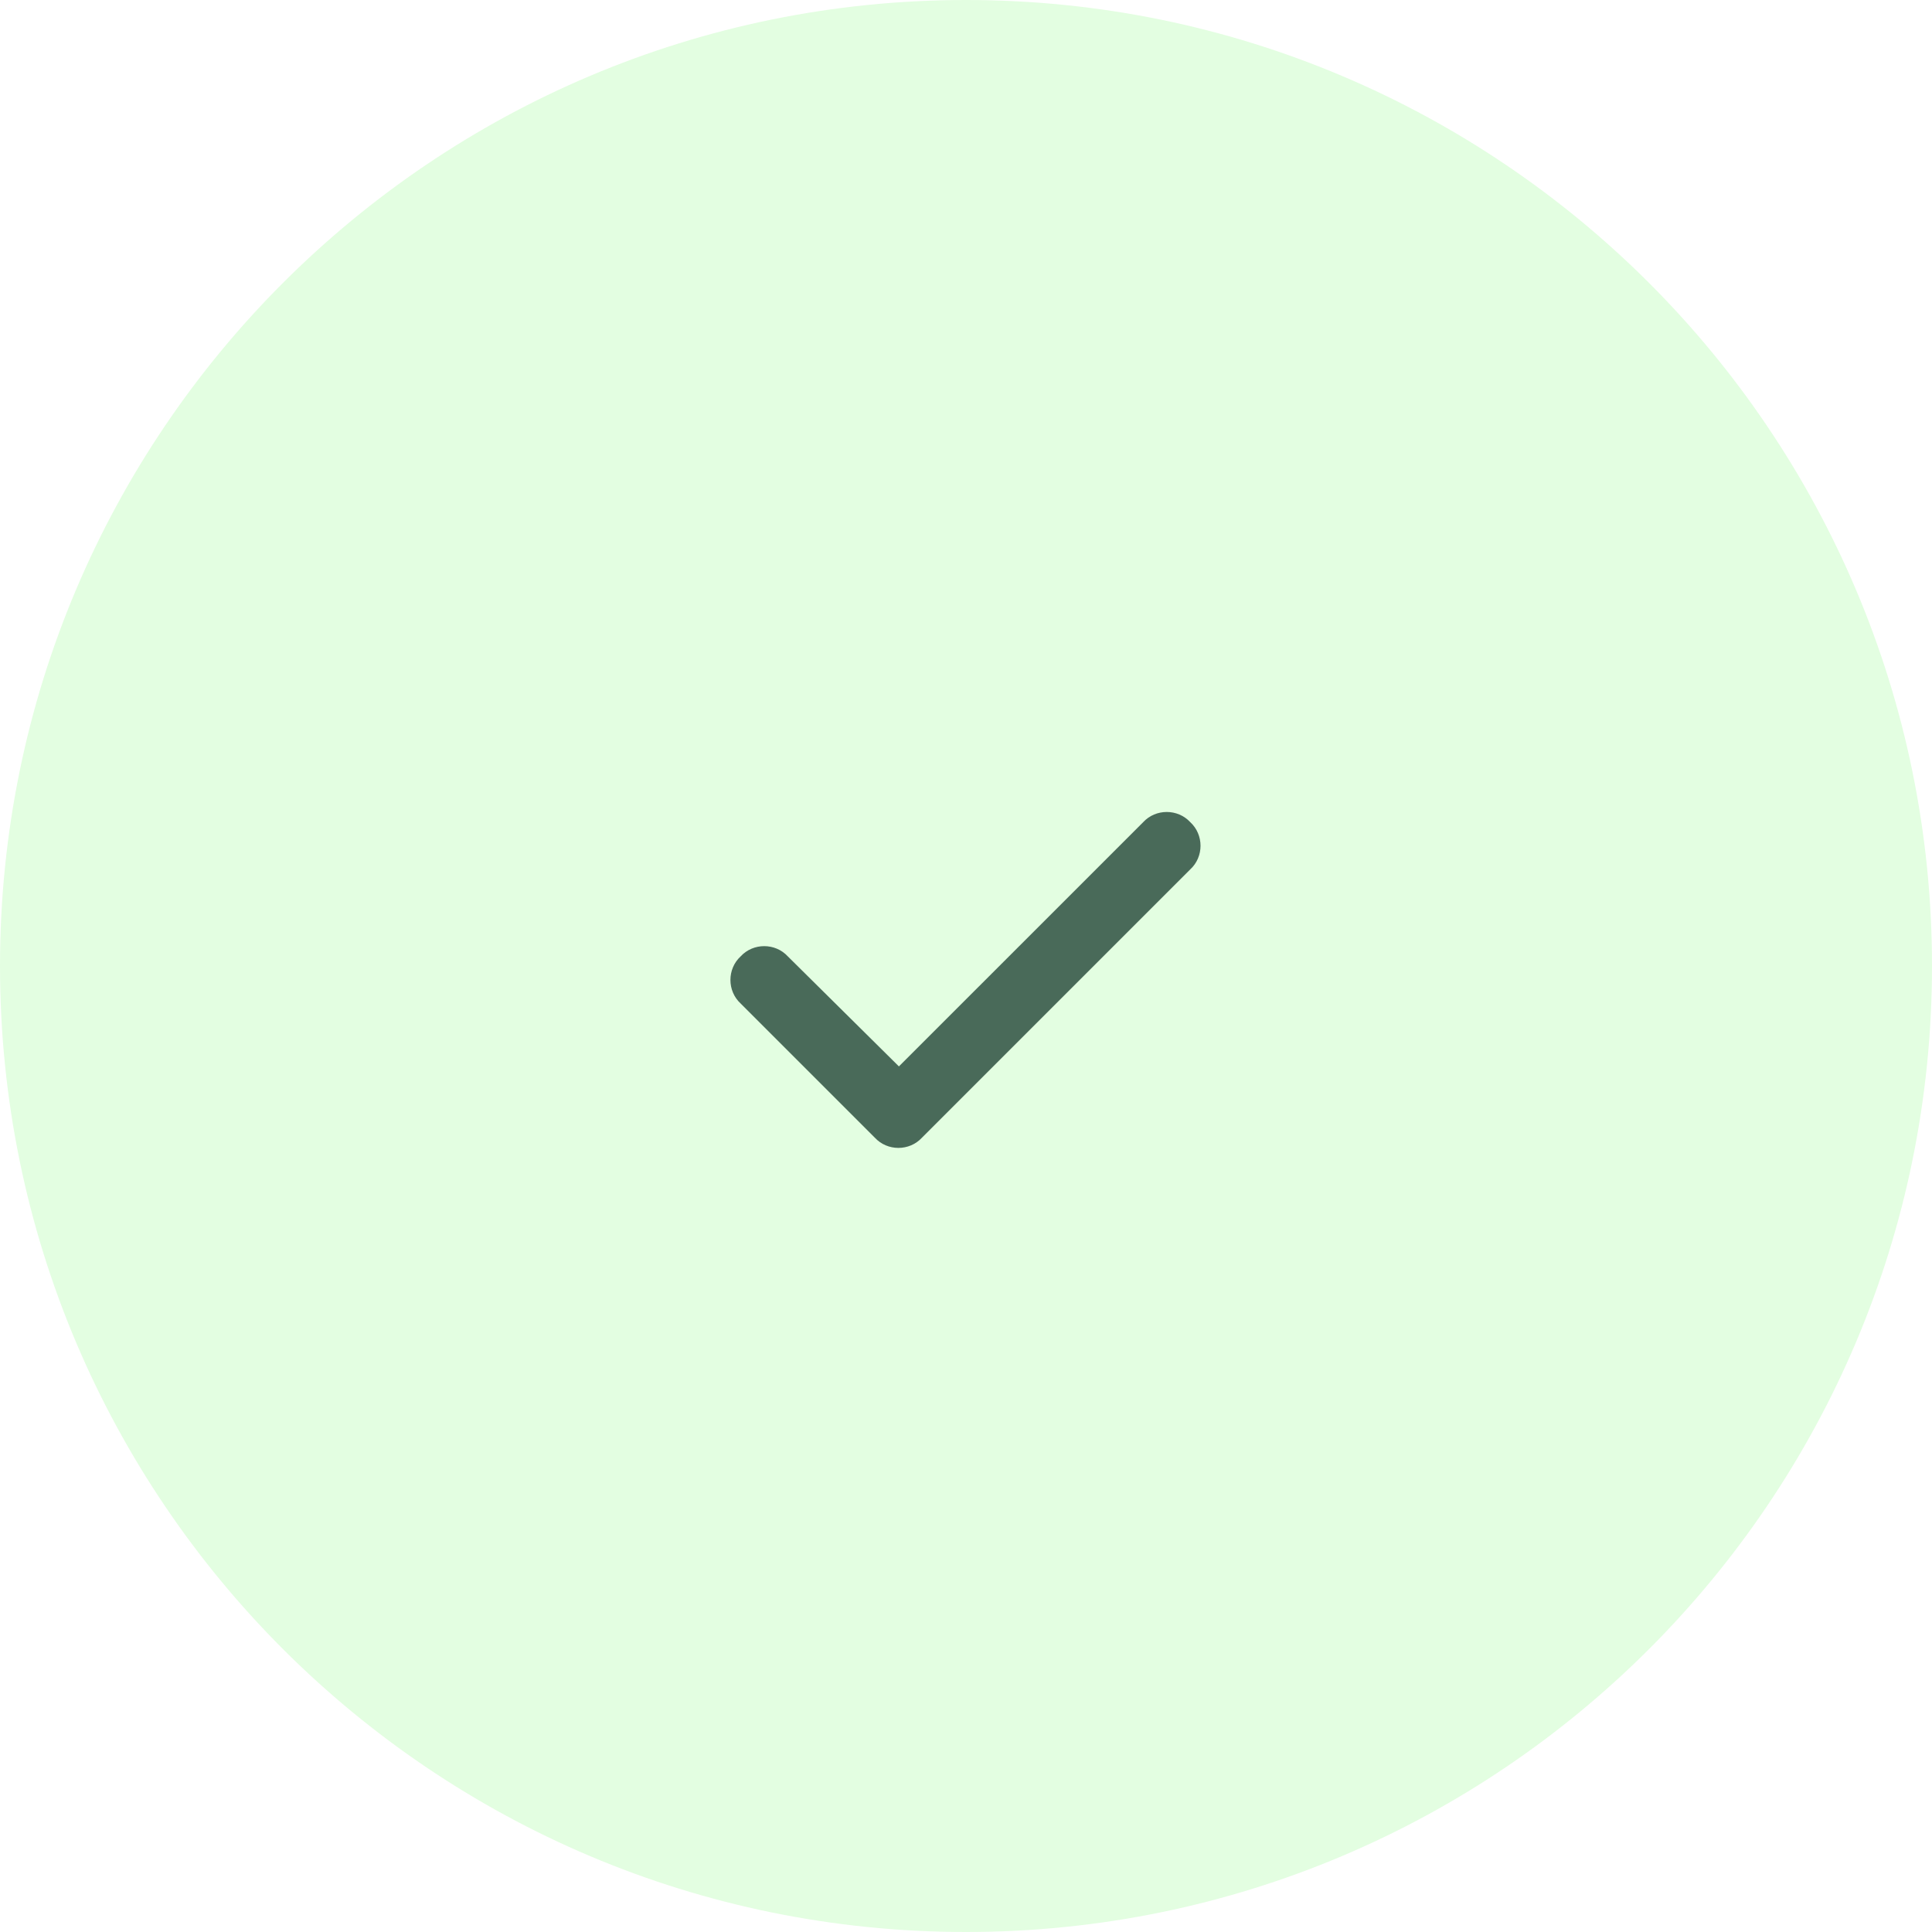
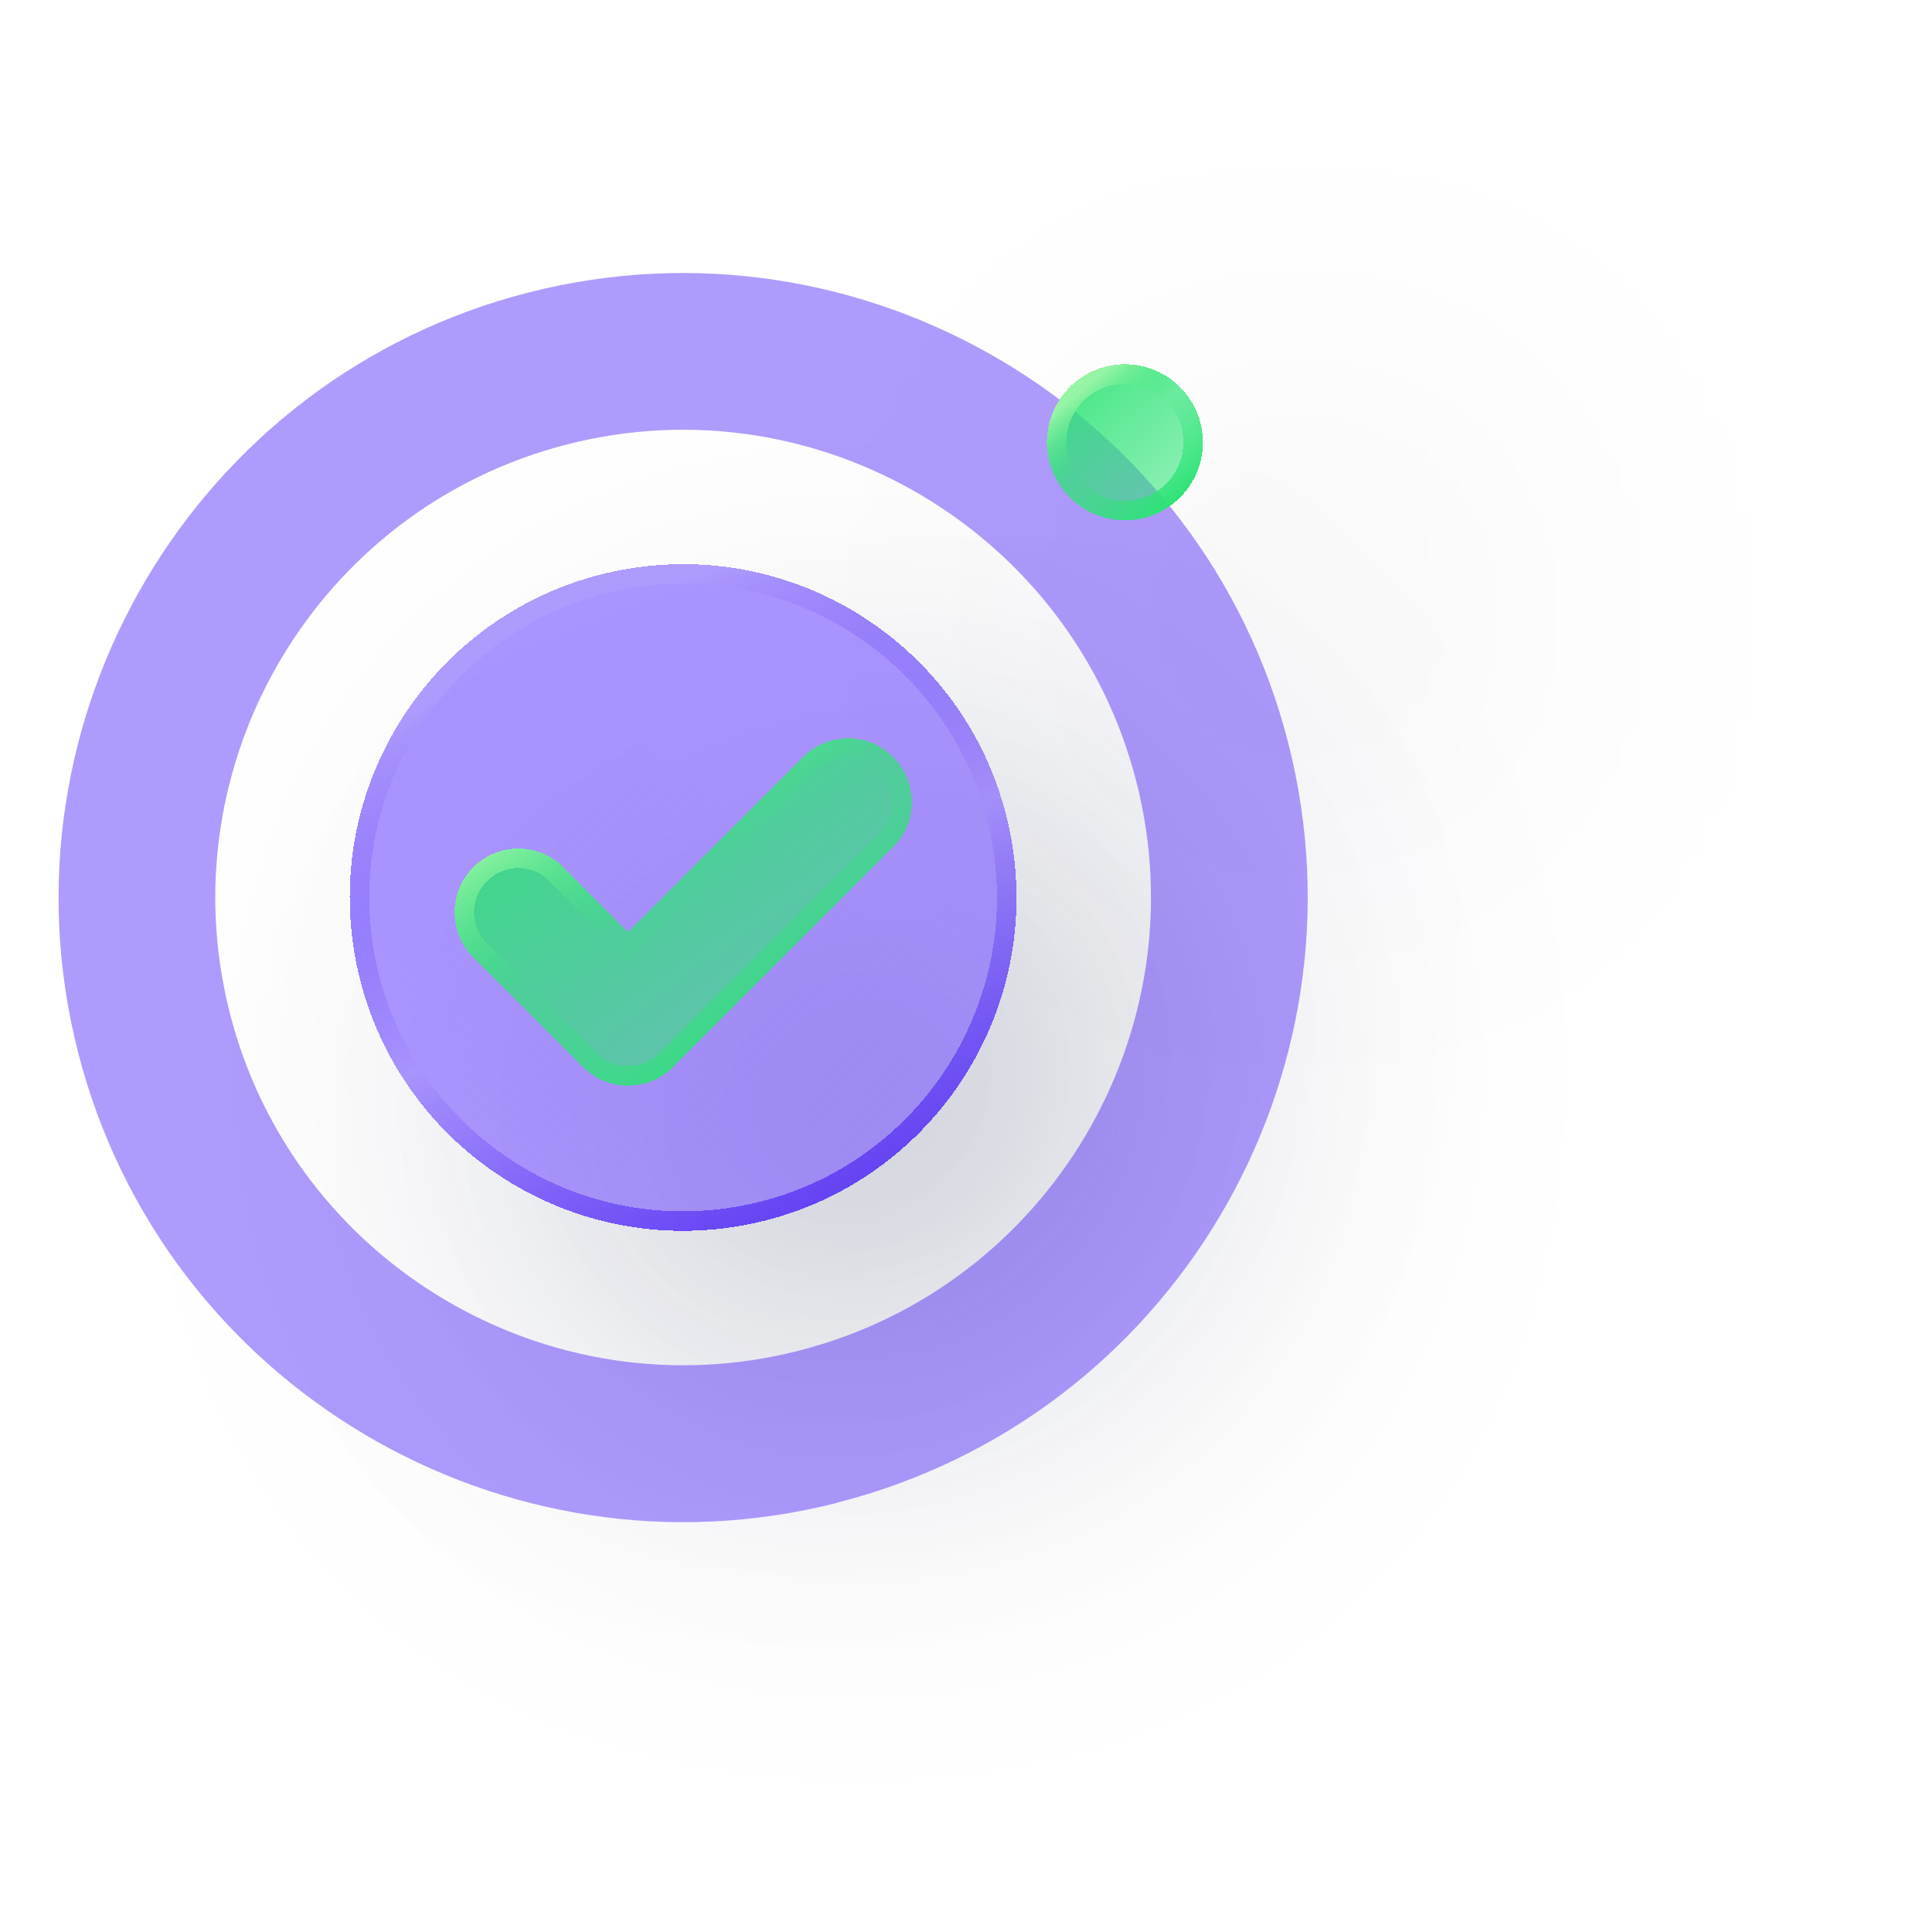
- <svg xmlns="http://www.w3.org/2000/svg" width="72" height="72" viewBox="0 0 72 72" fill="none">
-   <rect width="72" height="72" rx="36" fill="#E3FEE1" />
-   <path d="M44.359 30.641C44.867 31.109 44.867 31.93 44.359 32.398L34.359 42.398C33.891 42.906 33.07 42.906 32.602 42.398L27.602 37.398C27.094 36.93 27.094 36.109 27.602 35.641C28.07 35.133 28.891 35.133 29.359 35.641L33.5 39.742L42.602 30.641C43.07 30.133 43.891 30.133 44.359 30.641Z" fill="#496A59" />
+ <svg xmlns="http://www.w3.org/2000/svg" width="98" height="99" viewBox="0 0 98 99" fill="none">
+   <g filter="url(#filter0_bd_1472_3073)">
+     <path d="M37.539 62.879C46.867 61.476 53.291 52.778 51.889 43.451C50.486 34.123 41.788 27.699 32.46 29.101C23.133 30.504 16.709 39.202 18.111 48.529C19.514 57.857 28.212 64.281 37.539 62.879Z" fill="url(#paint0_linear_1472_3073)" shape-rendering="crispEdges" />
+     <path d="M51.394 43.525C52.755 52.579 46.519 61.023 37.465 62.384C28.411 63.746 19.967 57.509 18.606 48.455C17.244 39.401 23.48 30.957 32.535 29.596C41.589 28.234 50.033 34.471 51.394 43.525Z" stroke="url(#paint1_linear_1472_3073)" shape-rendering="crispEdges" />
+   </g>
+   <path opacity="0.5" d="M42.908 77.004C25.814 81.364 8.355 70.999 3.996 53.906C-0.363 36.812 9.998 19.344 27.092 14.985C44.186 10.626 61.645 20.99 66.004 38.083C70.364 55.177 59.999 72.637 42.906 76.996L42.908 77.004ZM29.076 22.767C16.271 26.032 8.51 39.108 11.775 51.913C15.041 64.718 28.116 72.48 40.921 69.214C53.727 65.949 61.488 52.873 58.223 40.068C54.957 27.263 41.882 19.501 29.076 22.767Z" fill="#5F38FB" />
+   <g filter="url(#filter1_bd_1472_3073)">
+     <path d="M32.181 55.636C31.315 55.636 30.485 55.297 29.878 54.681L24.248 49.051C22.972 47.775 22.972 45.714 24.248 44.438C25.524 43.162 27.585 43.162 28.861 44.438L32.181 47.757L41.148 38.789C42.424 37.514 44.485 37.514 45.761 38.789C47.037 40.066 47.037 42.127 45.761 43.403L34.492 54.672C33.876 55.288 33.055 55.627 32.189 55.627L32.181 55.636Z" fill="url(#paint2_linear_1472_3073)" shape-rendering="crispEdges" />
+     <path d="M30.235 54.33L30.232 54.328L24.602 48.697C23.521 47.617 23.521 45.872 24.602 44.791C25.682 43.711 27.427 43.711 28.508 44.791L31.827 48.111L32.181 48.464L32.534 48.111L41.502 39.143C42.582 38.062 44.327 38.062 45.408 39.143C46.488 40.224 46.488 41.968 45.408 43.049L34.138 54.319C33.616 54.841 32.922 55.127 32.189 55.127H31.982L31.98 55.129C31.319 55.082 30.698 54.801 30.235 54.33Z" stroke="url(#paint3_linear_1472_3073)" shape-rendering="crispEdges" />
+   </g>
+   <g filter="url(#filter2_bd_1472_3073)">
+     <animateTransform attributeName="transform" attributeType="XML" type="rotate" from="0 33 42.071" to="360 43 52.071" dur="2s" repeatCount="indefinite" />
+     <path d="M57.633 26.66C59.84 26.66 61.63 24.87 61.63 22.662C61.63 20.454 59.84 18.665 57.633 18.665C55.425 18.665 53.635 20.454 53.635 22.662C53.635 24.87 55.425 26.66 57.633 26.66Z" fill="url(#paint4_linear_1472_3073)" shape-rendering="crispEdges" />
+     <path d="M61.13 22.662C61.13 24.594 59.564 26.16 57.633 26.16C55.701 26.16 54.135 24.594 54.135 22.662C54.135 20.731 55.701 19.165 57.633 19.165C59.564 19.165 61.13 20.731 61.13 22.662Z" stroke="url(#paint5_linear_1472_3073)" shape-rendering="crispEdges" />
+   </g>
+   <defs>
+     <filter id="filter0_bd_1472_3073" x="0.073" y="11.063" width="87.699" height="87.7" filterUnits="userSpaceOnUse" color-interpolation-filters="sRGB">
+       <feFlood flood-opacity="0" result="BackgroundImageFix" />
+       <feGaussianBlur in="BackgroundImageFix" stdDeviation="1.338" />
+       <feComposite in2="SourceAlpha" operator="in" result="effect1_backgroundBlur_1472_3073" />
+       <feColorMatrix in="SourceAlpha" type="matrix" values="0 0 0 0 0 0 0 0 0 0 0 0 0 0 0 0 0 0 127 0" result="hardAlpha" />
+       <feOffset dx="8.923" dy="8.923" />
+       <feGaussianBlur stdDeviation="13.384" />
+       <feComposite in2="hardAlpha" operator="out" />
+       <feColorMatrix type="matrix" values="0 0 0 0 0.004 0 0 0 0 0.055 0 0 0 0 0.243 0 0 0 0.14 0" />
+       <feBlend mode="normal" in2="effect1_backgroundBlur_1472_3073" result="effect2_dropShadow_1472_3073" />
+       <feBlend mode="normal" in="SourceGraphic" in2="effect2_dropShadow_1472_3073" result="shape" />
+     </filter>
+     <filter id="filter1_bd_1472_3073" x="5.445" y="19.987" width="76.965" height="71.341" filterUnits="userSpaceOnUse" color-interpolation-filters="sRGB">
+       <feFlood flood-opacity="0" result="BackgroundImageFix" />
+       <feGaussianBlur in="BackgroundImageFix" stdDeviation="8.923" />
+       <feComposite in2="SourceAlpha" operator="in" result="effect1_backgroundBlur_1472_3073" />
+       <feColorMatrix in="SourceAlpha" type="matrix" values="0 0 0 0 0 0 0 0 0 0 0 0 0 0 0 0 0 0 127 0" result="hardAlpha" />
+       <feOffset dx="8.923" dy="8.923" />
+       <feGaussianBlur stdDeviation="13.384" />
+       <feComposite in2="hardAlpha" operator="out" />
+       <feColorMatrix type="matrix" values="0 0 0 0 0.004 0 0 0 0 0.055 0 0 0 0 0.243 0 0 0 0.3 0" />
+       <feBlend mode="normal" in2="effect1_backgroundBlur_1472_3073" result="effect2_dropShadow_1472_3073" />
+       <feBlend mode="normal" in="SourceGraphic" in2="effect2_dropShadow_1472_3073" result="shape" />
+     </filter>
+     <filter id="filter2_bd_1472_3073" x="35.789" y="0.819" width="61.533" height="61.533" filterUnits="userSpaceOnUse" color-interpolation-filters="sRGB">
+       <feFlood flood-opacity="0" result="BackgroundImageFix" />
+       <feGaussianBlur in="BackgroundImageFix" stdDeviation="8.923" />
+       <feComposite in2="SourceAlpha" operator="in" result="effect1_backgroundBlur_1472_3073" />
+       <feColorMatrix in="SourceAlpha" type="matrix" values="0 0 0 0 0 0 0 0 0 0 0 0 0 0 0 0 0 0 127 0" result="hardAlpha" />
+       <feOffset dx="8.923" dy="8.923" />
+       <feGaussianBlur stdDeviation="13.384" />
+       <feComposite in2="hardAlpha" operator="out" />
+       <feColorMatrix type="matrix" values="0 0 0 0 0.004 0 0 0 0 0.055 0 0 0 0 0.243 0 0 0 0.3 0" />
+       <feBlend mode="normal" in2="effect1_backgroundBlur_1472_3073" result="effect2_dropShadow_1472_3073" />
+       <feBlend mode="normal" in="SourceGraphic" in2="effect2_dropShadow_1472_3073" result="shape" />
+     </filter>
+     <linearGradient id="paint0_linear_1472_3073" x1="62.402" y1="11.842" x2="-10.034" y2="105.885" gradientUnits="userSpaceOnUse">
+       <stop stop-color="#8566FF" stop-opacity="0.7" />
+       <stop offset="0.325" stop-color="#8566FF" stop-opacity="0.7" />
+       <stop offset="0.577" stop-color="#5D34FF" stop-opacity="0.5" />
+       <stop offset="0.752" stop-color="#5D34FF" stop-opacity="0.3" />
+     </linearGradient>
+     <linearGradient id="paint1_linear_1472_3073" x1="26.335" y1="14.058" x2="55.561" y2="75.978" gradientUnits="userSpaceOnUse">
+       <stop offset="0.261" stop-color="#AF9BFD" />
+       <stop offset="0.508" stop-color="#5F38FB" stop-opacity="0" />
+       <stop offset="0.723" stop-color="#6C47FF" />
+     </linearGradient>
+     <linearGradient id="paint2_linear_1472_3073" x1="20.713" y1="35.24" x2="41.498" y2="64.6" gradientUnits="userSpaceOnUse">
+       <stop offset="0.172" stop-color="#2DE376" stop-opacity="0.9" />
+       <stop offset="0.813" stop-color="#2DE376" stop-opacity="0.5" />
+     </linearGradient>
+     <linearGradient id="paint3_linear_1472_3073" x1="23.291" y1="35.761" x2="39.246" y2="60.75" gradientUnits="userSpaceOnUse">
+       <stop offset="0.238" stop-color="#96F4A5" />
+       <stop offset="0.492" stop-color="#2DE376" stop-opacity="0" />
+       <stop offset="0.855" stop-color="#2DE376" />
+     </linearGradient>
+     <linearGradient id="paint4_linear_1472_3073" x1="52.755" y1="17.5" x2="62.627" y2="28.097" gradientUnits="userSpaceOnUse">
+       <stop offset="0.172" stop-color="#2DE376" stop-opacity="0.9" />
+       <stop offset="0.813" stop-color="#2DE376" stop-opacity="0.5" />
+     </linearGradient>
+     <linearGradient id="paint5_linear_1472_3073" x1="53.635" y1="17.734" x2="61.415" y2="26.994" gradientUnits="userSpaceOnUse">
+       <stop offset="0.238" stop-color="#96F4A5" />
+       <stop offset="0.492" stop-color="#2DE376" stop-opacity="0" />
+       <stop offset="0.855" stop-color="#2DE376" />
+     </linearGradient>
+   </defs>
</svg>
